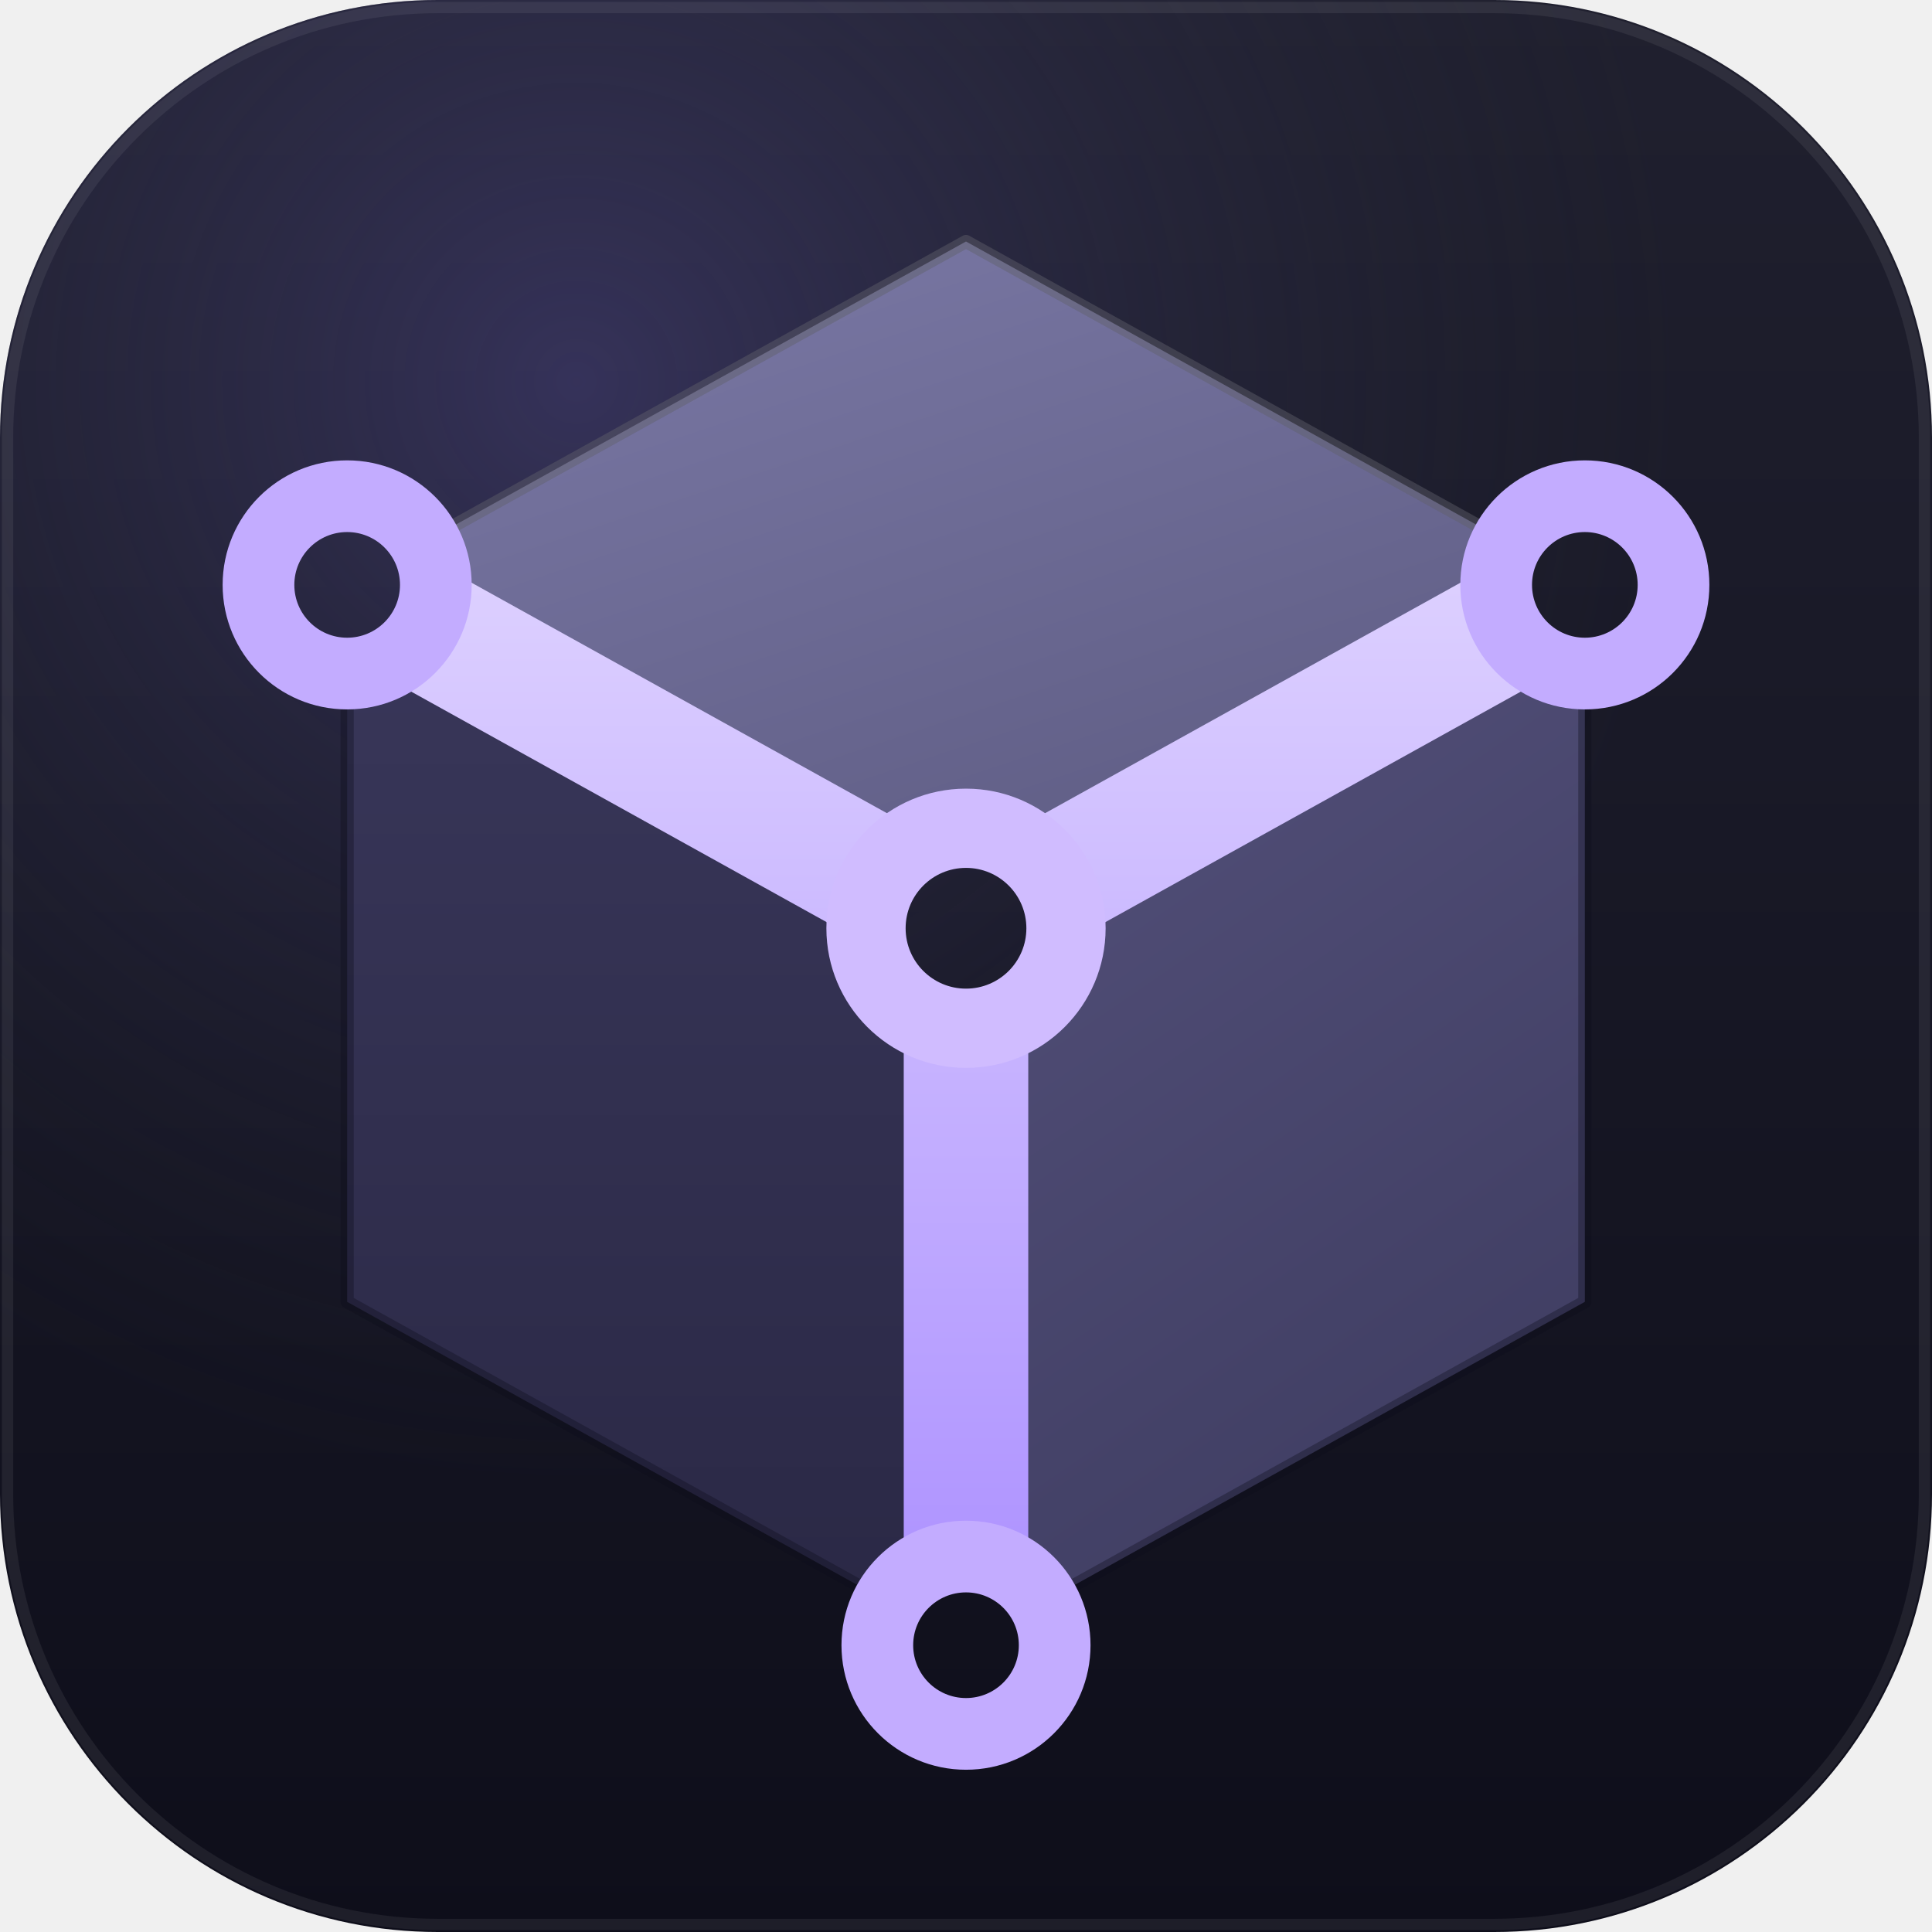
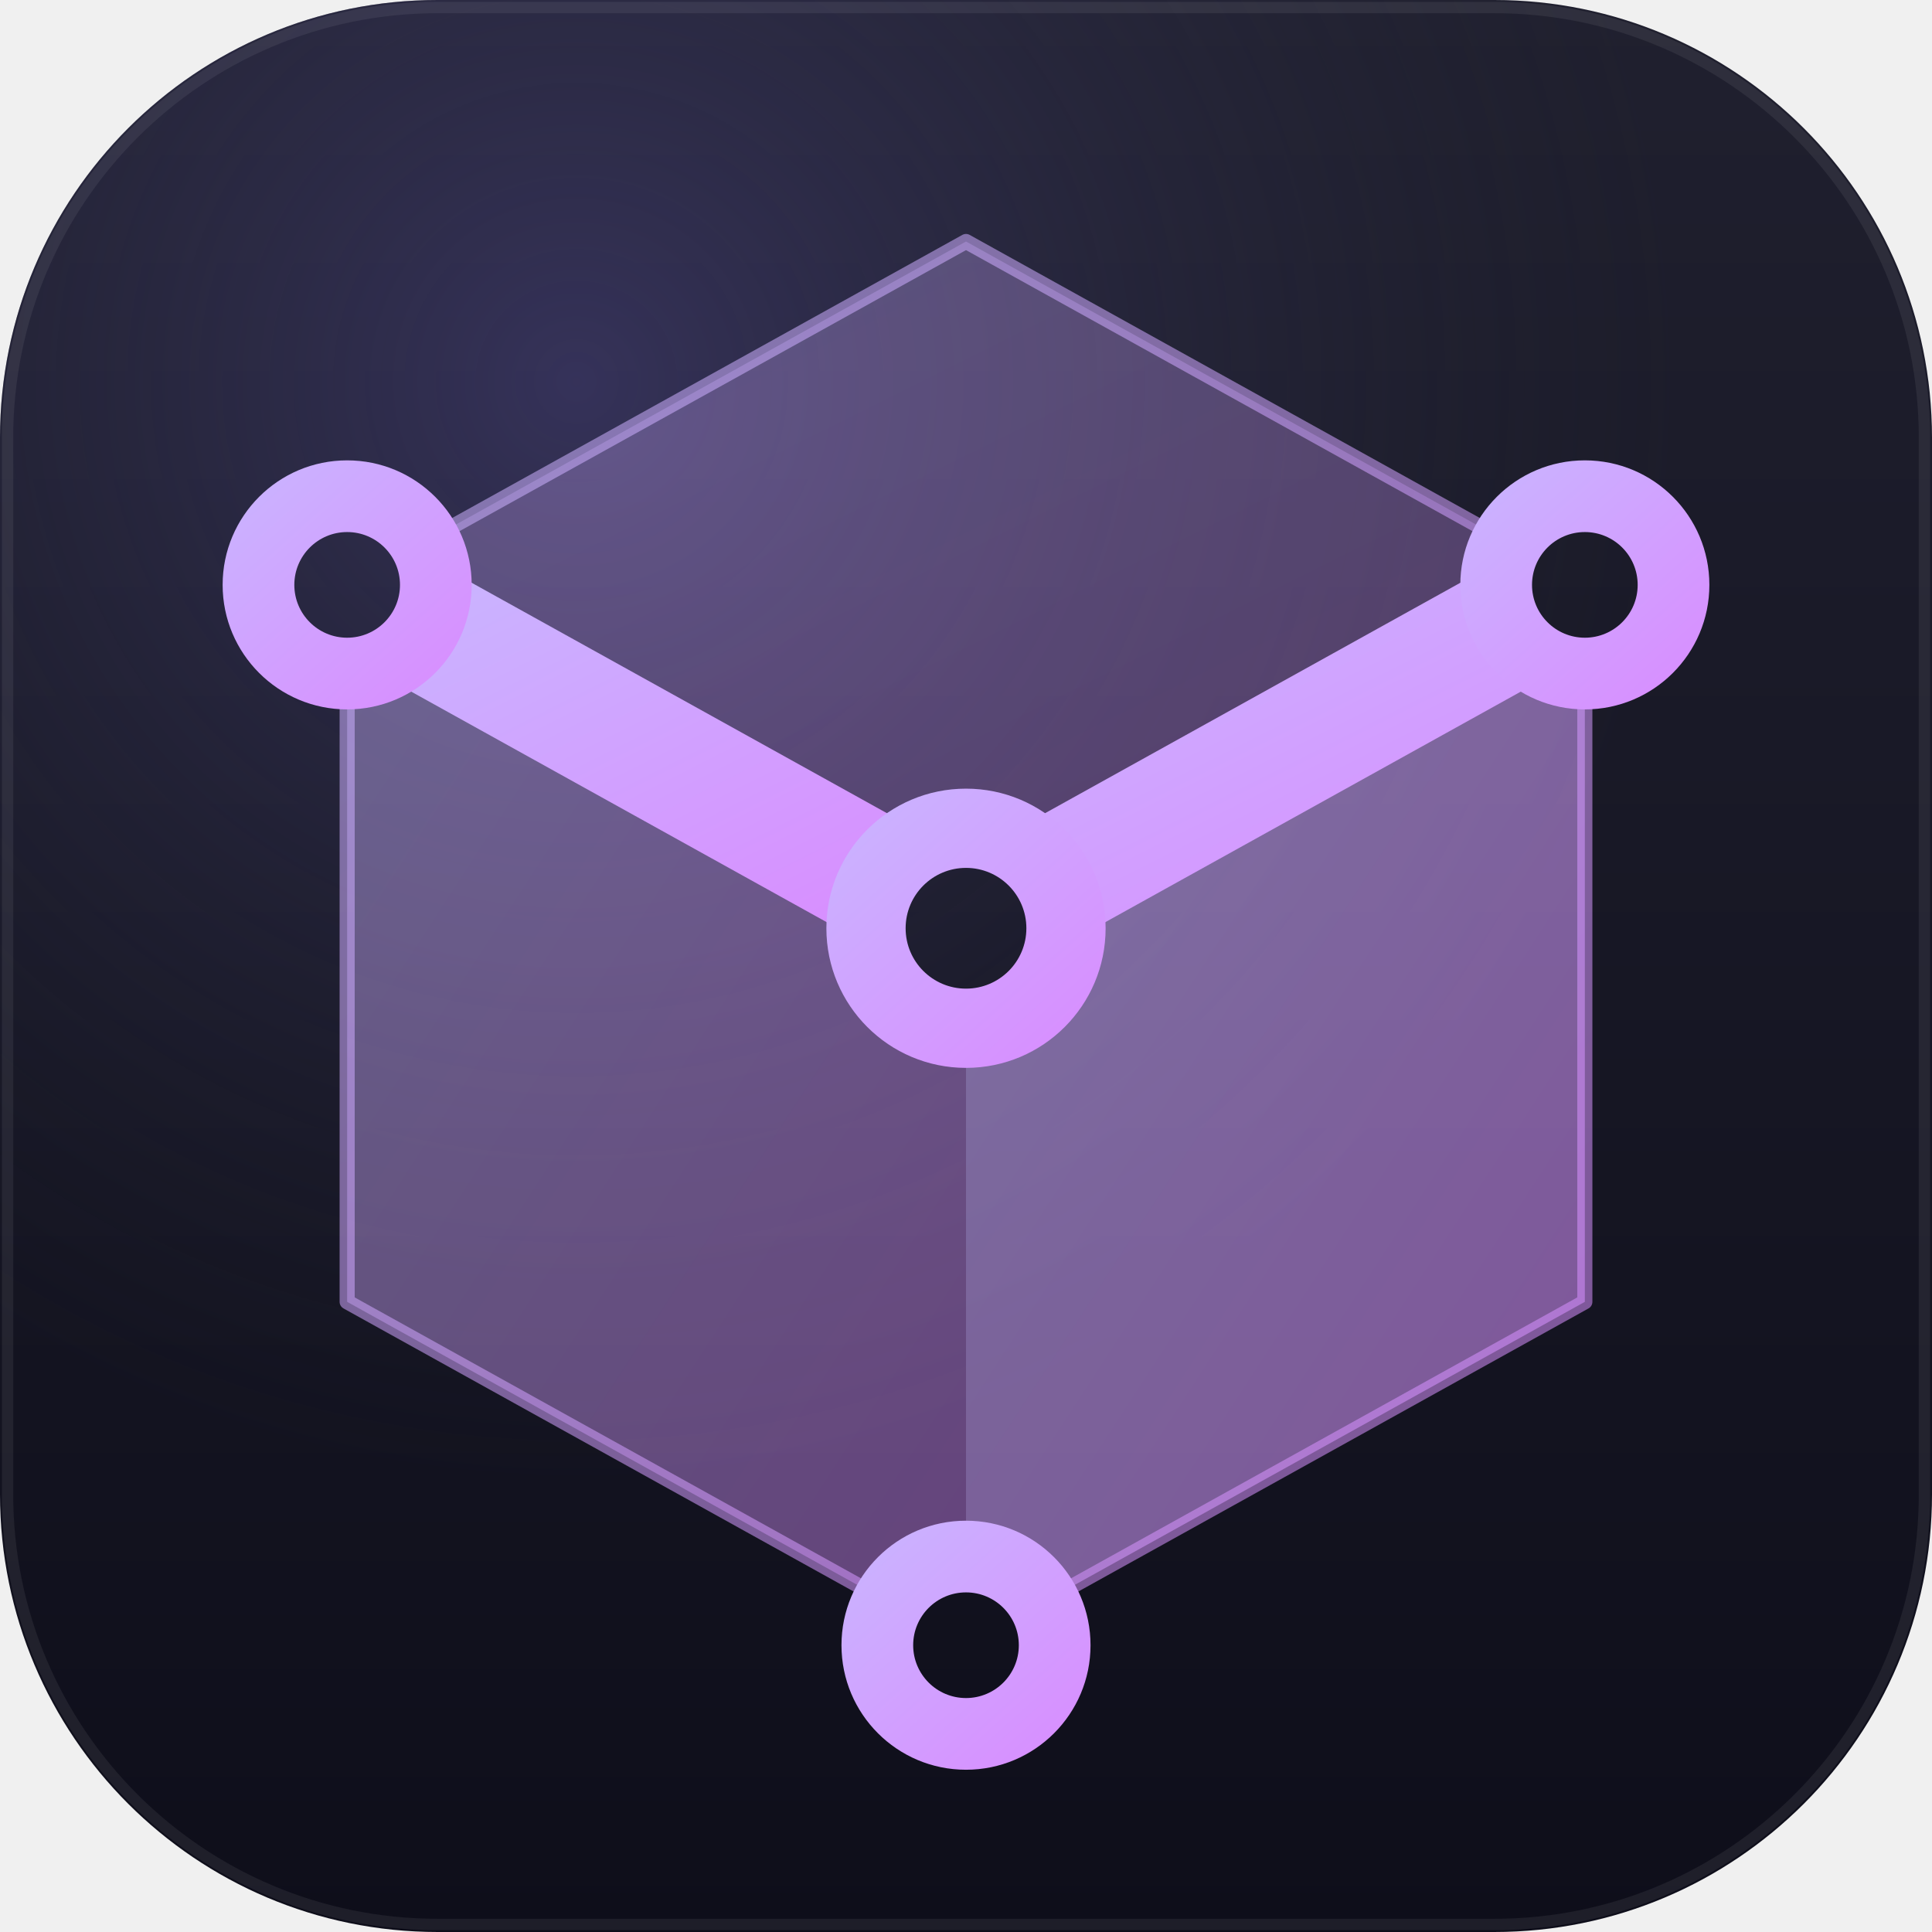
<svg xmlns="http://www.w3.org/2000/svg" width="512" height="512" viewBox="0 0 512 512">
  <defs>
-     <linearGradient id="fTop" x1="0.1" y1="0" x2="0.7" y2="1">
-       <stop offset="0%" stop-color="#7B79A6" />
-       <stop offset="100%" stop-color="#5D5B82" />
-     </linearGradient>
-     <linearGradient id="fLeft" x1="0" y1="0" x2="0" y2="1">
-       <stop offset="0%" stop-color="#39375A" />
-       <stop offset="100%" stop-color="#2A2845" />
-     </linearGradient>
-     <linearGradient id="fRight" x1="0" y1="0" x2="0.4" y2="1">
-       <stop offset="0%" stop-color="#55527C" />
-       <stop offset="100%" stop-color="#403E63" />
+     <linearGradient id="g" x1="0.05" y1="0" x2="0.95" y2="1">
+       <stop offset="0%" stop-color="#C9B6FF" />
+       <stop offset="100%" stop-color="#D98BFF" />
    </linearGradient>
    <linearGradient id="bg" x1="0" y1="0" x2="0" y2="1">
      <stop offset="0%" stop-color="#20202F" />
      <stop offset="100%" stop-color="#0E0E1A" />
    </linearGradient>
    <radialGradient id="bgglow" cx="0.30" cy="0.20" r="0.95">
      <stop offset="0%" stop-color="#4A4480" stop-opacity="0.55" />
      <stop offset="60%" stop-color="#2A2D3A" stop-opacity="0" />
    </radialGradient>
-     <linearGradient id="lane" gradientUnits="userSpaceOnUse" x1="256.0" y1="155.0" x2="256.0" y2="436.0">
-       <stop offset="0%" stop-color="#DCCFFF" />
-       <stop offset="100%" stop-color="#AB8FFF" />
-     </linearGradient>
    <mask id="cubeHoles" maskUnits="userSpaceOnUse" x="0" y="0" width="512" height="512">
      <rect width="512" height="512" fill="#fff" />
      <circle cx="92.0" cy="155.0" r="14.0" fill="#000" />
      <circle cx="420.0" cy="155.0" r="14.0" fill="#000" />
      <circle cx="256.0" cy="436.0" r="14.0" fill="#000" />
      <circle cx="256.0" cy="246.0" r="16.0" fill="#000" />
    </mask>
  </defs>
  <rect width="512" height="512" rx="116" fill="url(#bg)" />
  <rect width="512" height="512" rx="116" fill="url(#bgglow)" />
  <rect x="2" y="2" width="508" height="508" rx="114" fill="none" stroke="#ffffff" stroke-opacity="0.07" stroke-width="3" />
  <g mask="url(#cubeHoles)">
-     <path d="M256.0,64.0 L420.0,155.0 L256.0,246.0 L92.0,155.0 Z" fill="url(#fTop)" />
-     <path d="M420.0,155.0 L420.0,345.0 L256.0,436.0 L256.0,246.0 Z" fill="url(#fRight)" />
-     <path d="M256.0,246.0 L256.0,436.0 L92.0,345.0 L92.0,155.0 Z" fill="url(#fLeft)" />
-     <path d="M256.0,64.0 L420.0,155.0 L420.0,345.0 L256.0,436.0 L92.0,345.0 L92.0,155.0 Z" fill="none" stroke="#0E0E1A" stroke-opacity="0.35" stroke-width="3.5" stroke-linejoin="round" />
-     <path d="M256.0,64.0 L420.0,155.0 L256.0,246.0 L92.0,155.0 Z" fill="none" stroke="#FFFFFF" stroke-opacity="0.16" stroke-width="3.5" stroke-linejoin="round" />
-     <g fill="none" stroke-width="33" stroke-linecap="round">
-       <path d="M256.0,246.0 L92.0,155.0" stroke="url(#lane)" />
-       <path d="M256.0,246.0 L420.0,155.0" stroke="url(#lane)" />
-       <path d="M256.0,246.0 L256.0,436.0" stroke="url(#lane)" />
+     <path d="M256.0,64.0 L420.0,155.0 L256.0,246.0 L92.0,155.0 Z" fill="url(#g)" fill-opacity="0.3" />
+     <path d="M420.0,155.0 L420.0,345.0 L256.0,436.0 L256.0,246.0 Z" fill="url(#g)" fill-opacity="0.55" />
+     <path d="M256.0,246.0 L256.0,436.0 L92.0,345.0 L92.0,155.0 Z" fill="url(#g)" fill-opacity="0.42" />
+     <path d="M256.0,64.0 L420.0,155.0 L420.0,345.0 L256.0,436.0 L92.0,345.0 L92.0,155.0 Z" fill="none" stroke="url(#g)" stroke-opacity="0.55" stroke-width="4" stroke-linejoin="round" />
+     <g fill="none" stroke-width="33" stroke-linecap="round" stroke-linejoin="round">
+       <path d="M256.0,246.0 L92.0,155.0" stroke="url(#g)" />
+       <path d="M256.0,246.0 L420.0,155.0" stroke="url(#g)" />
+       <path d="M256.0,246.0 L256.0,436.0" stroke="url(#g)" />
    </g>
-     <circle cx="92.0" cy="155.0" r="33" fill="#C3ACFF" />
-     <circle cx="420.0" cy="155.0" r="33" fill="#C3ACFF" />
-     <circle cx="256.0" cy="436.0" r="33" fill="#C3ACFF" />
-     <circle cx="256.0" cy="246.0" r="37" fill="#D0BCFF" />
+     <circle cx="92.0" cy="155.0" r="33" fill="url(#g)" />
+     <circle cx="420.0" cy="155.0" r="33" fill="url(#g)" />
+     <circle cx="256.0" cy="436.0" r="33" fill="url(#g)" />
+     <circle cx="256.0" cy="246.0" r="37" fill="url(#g)" />
  </g>
</svg>
